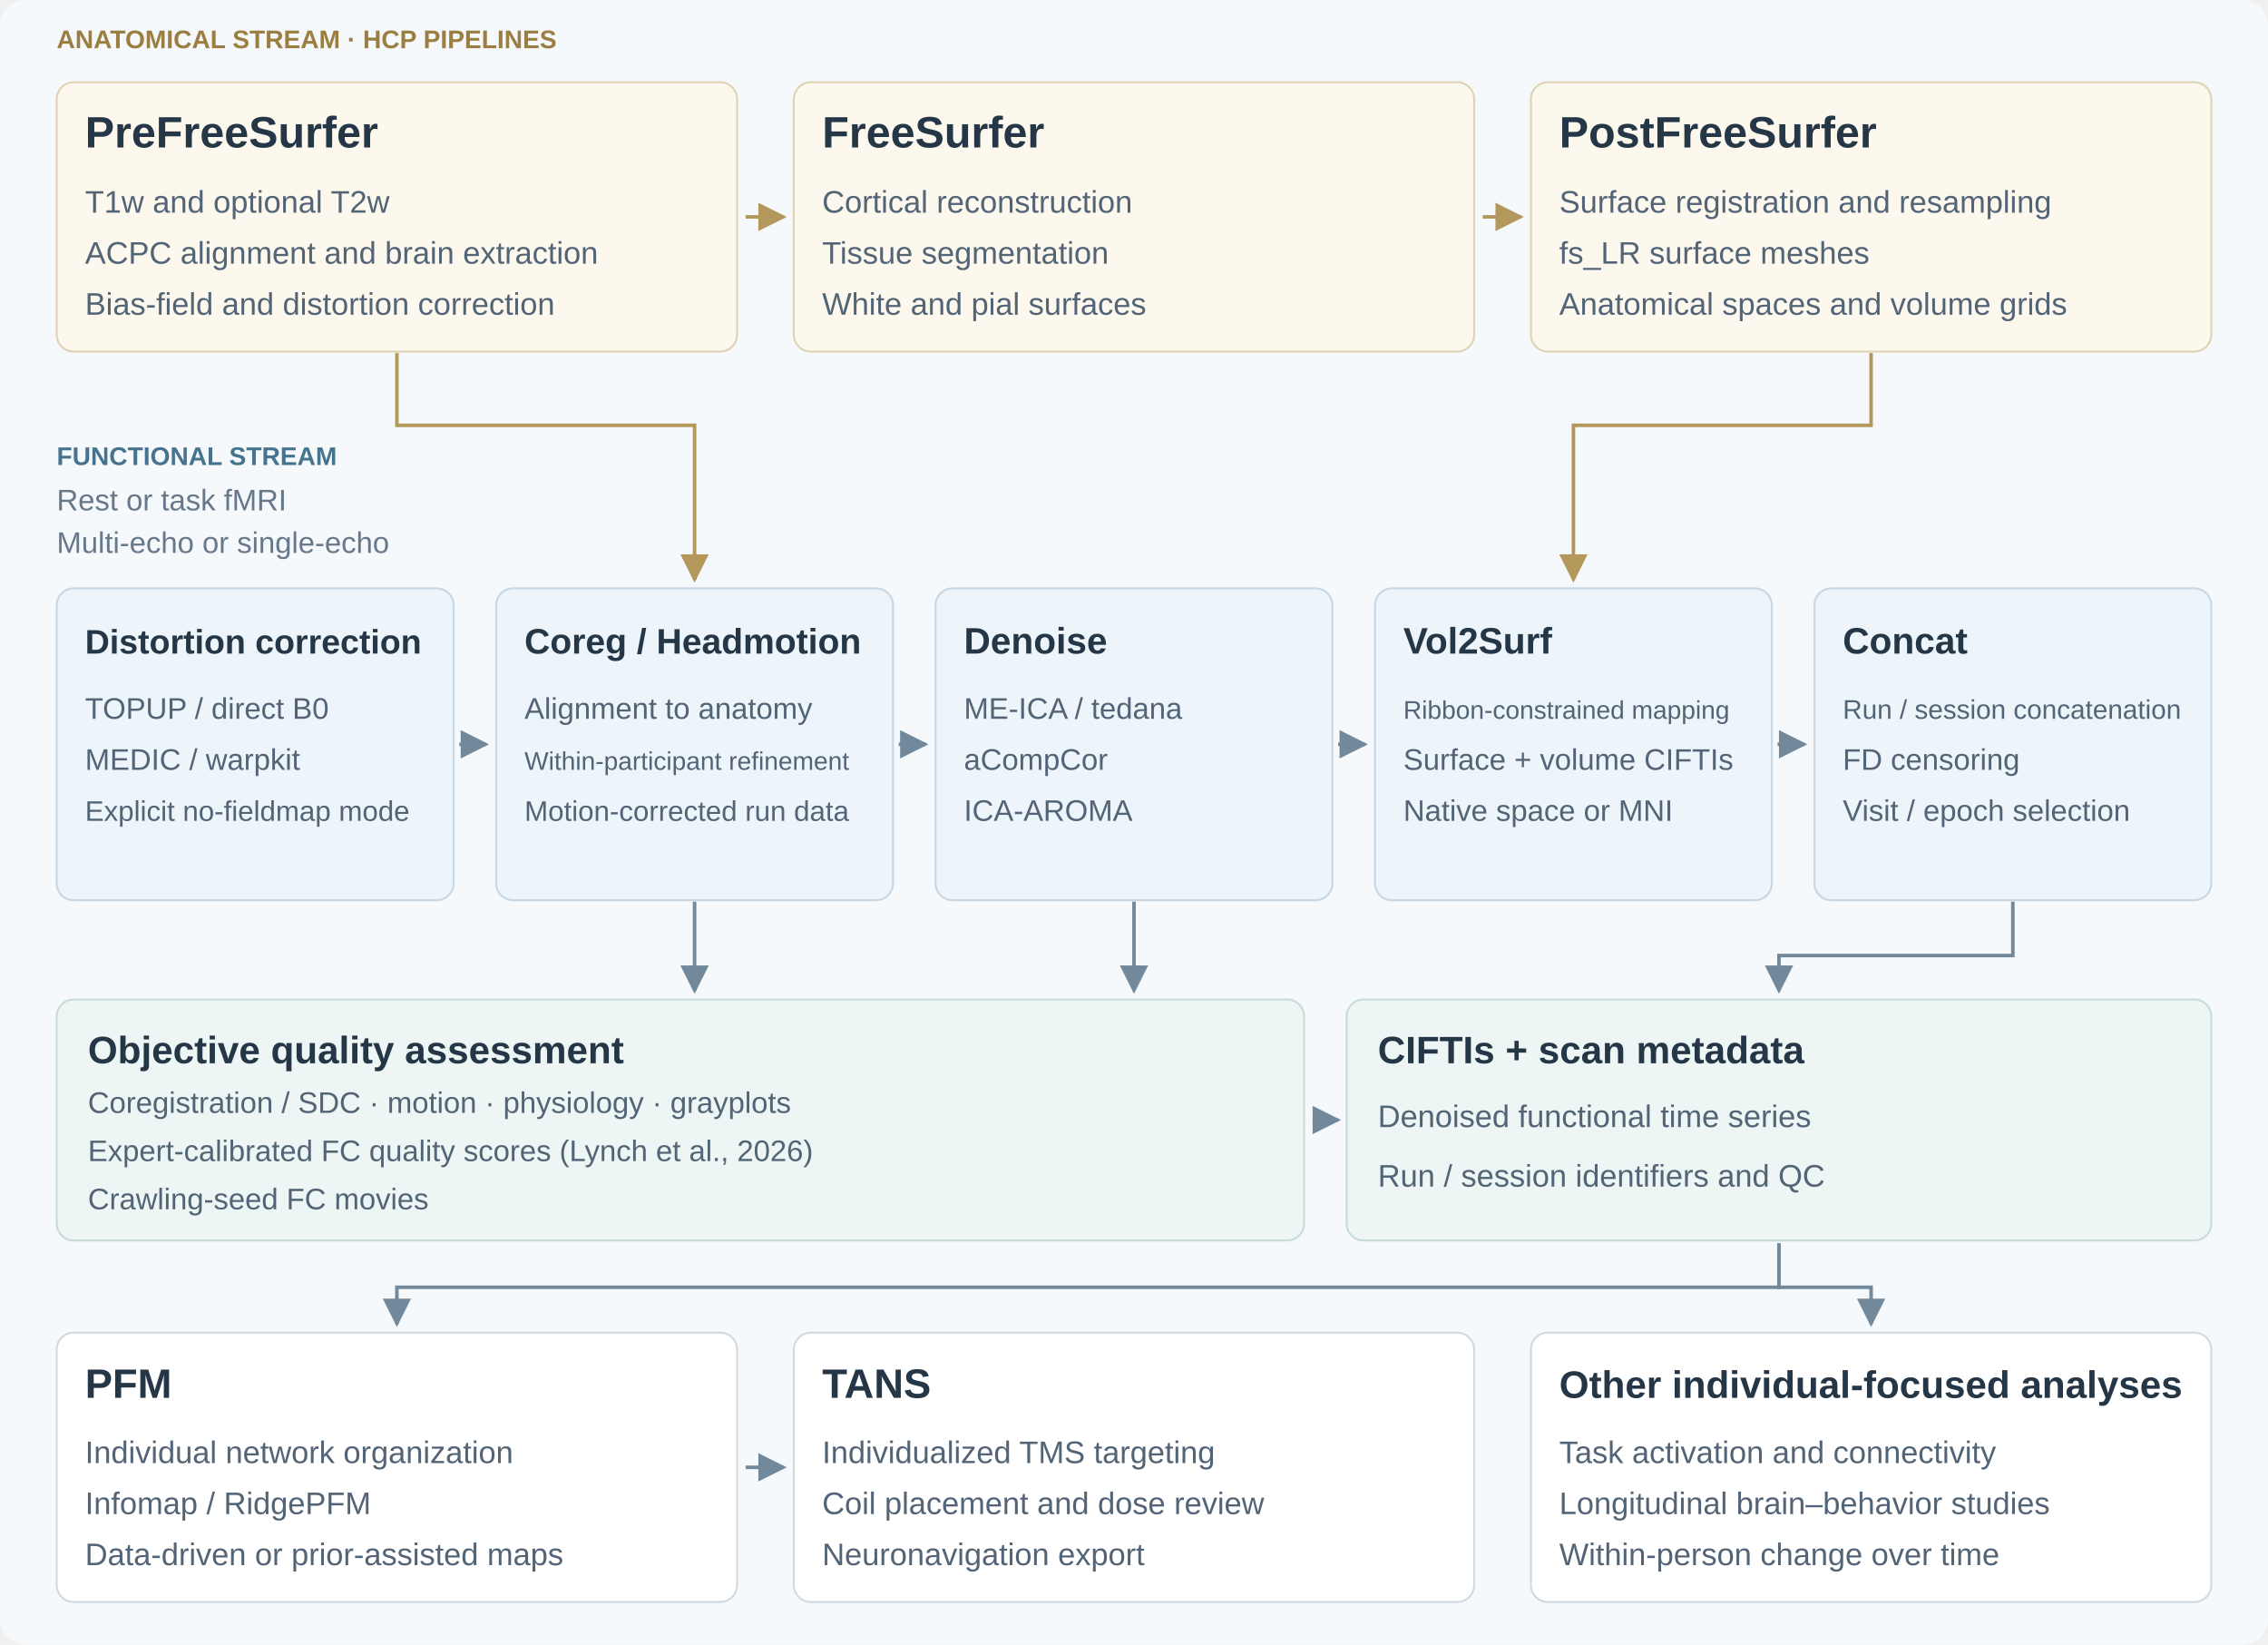
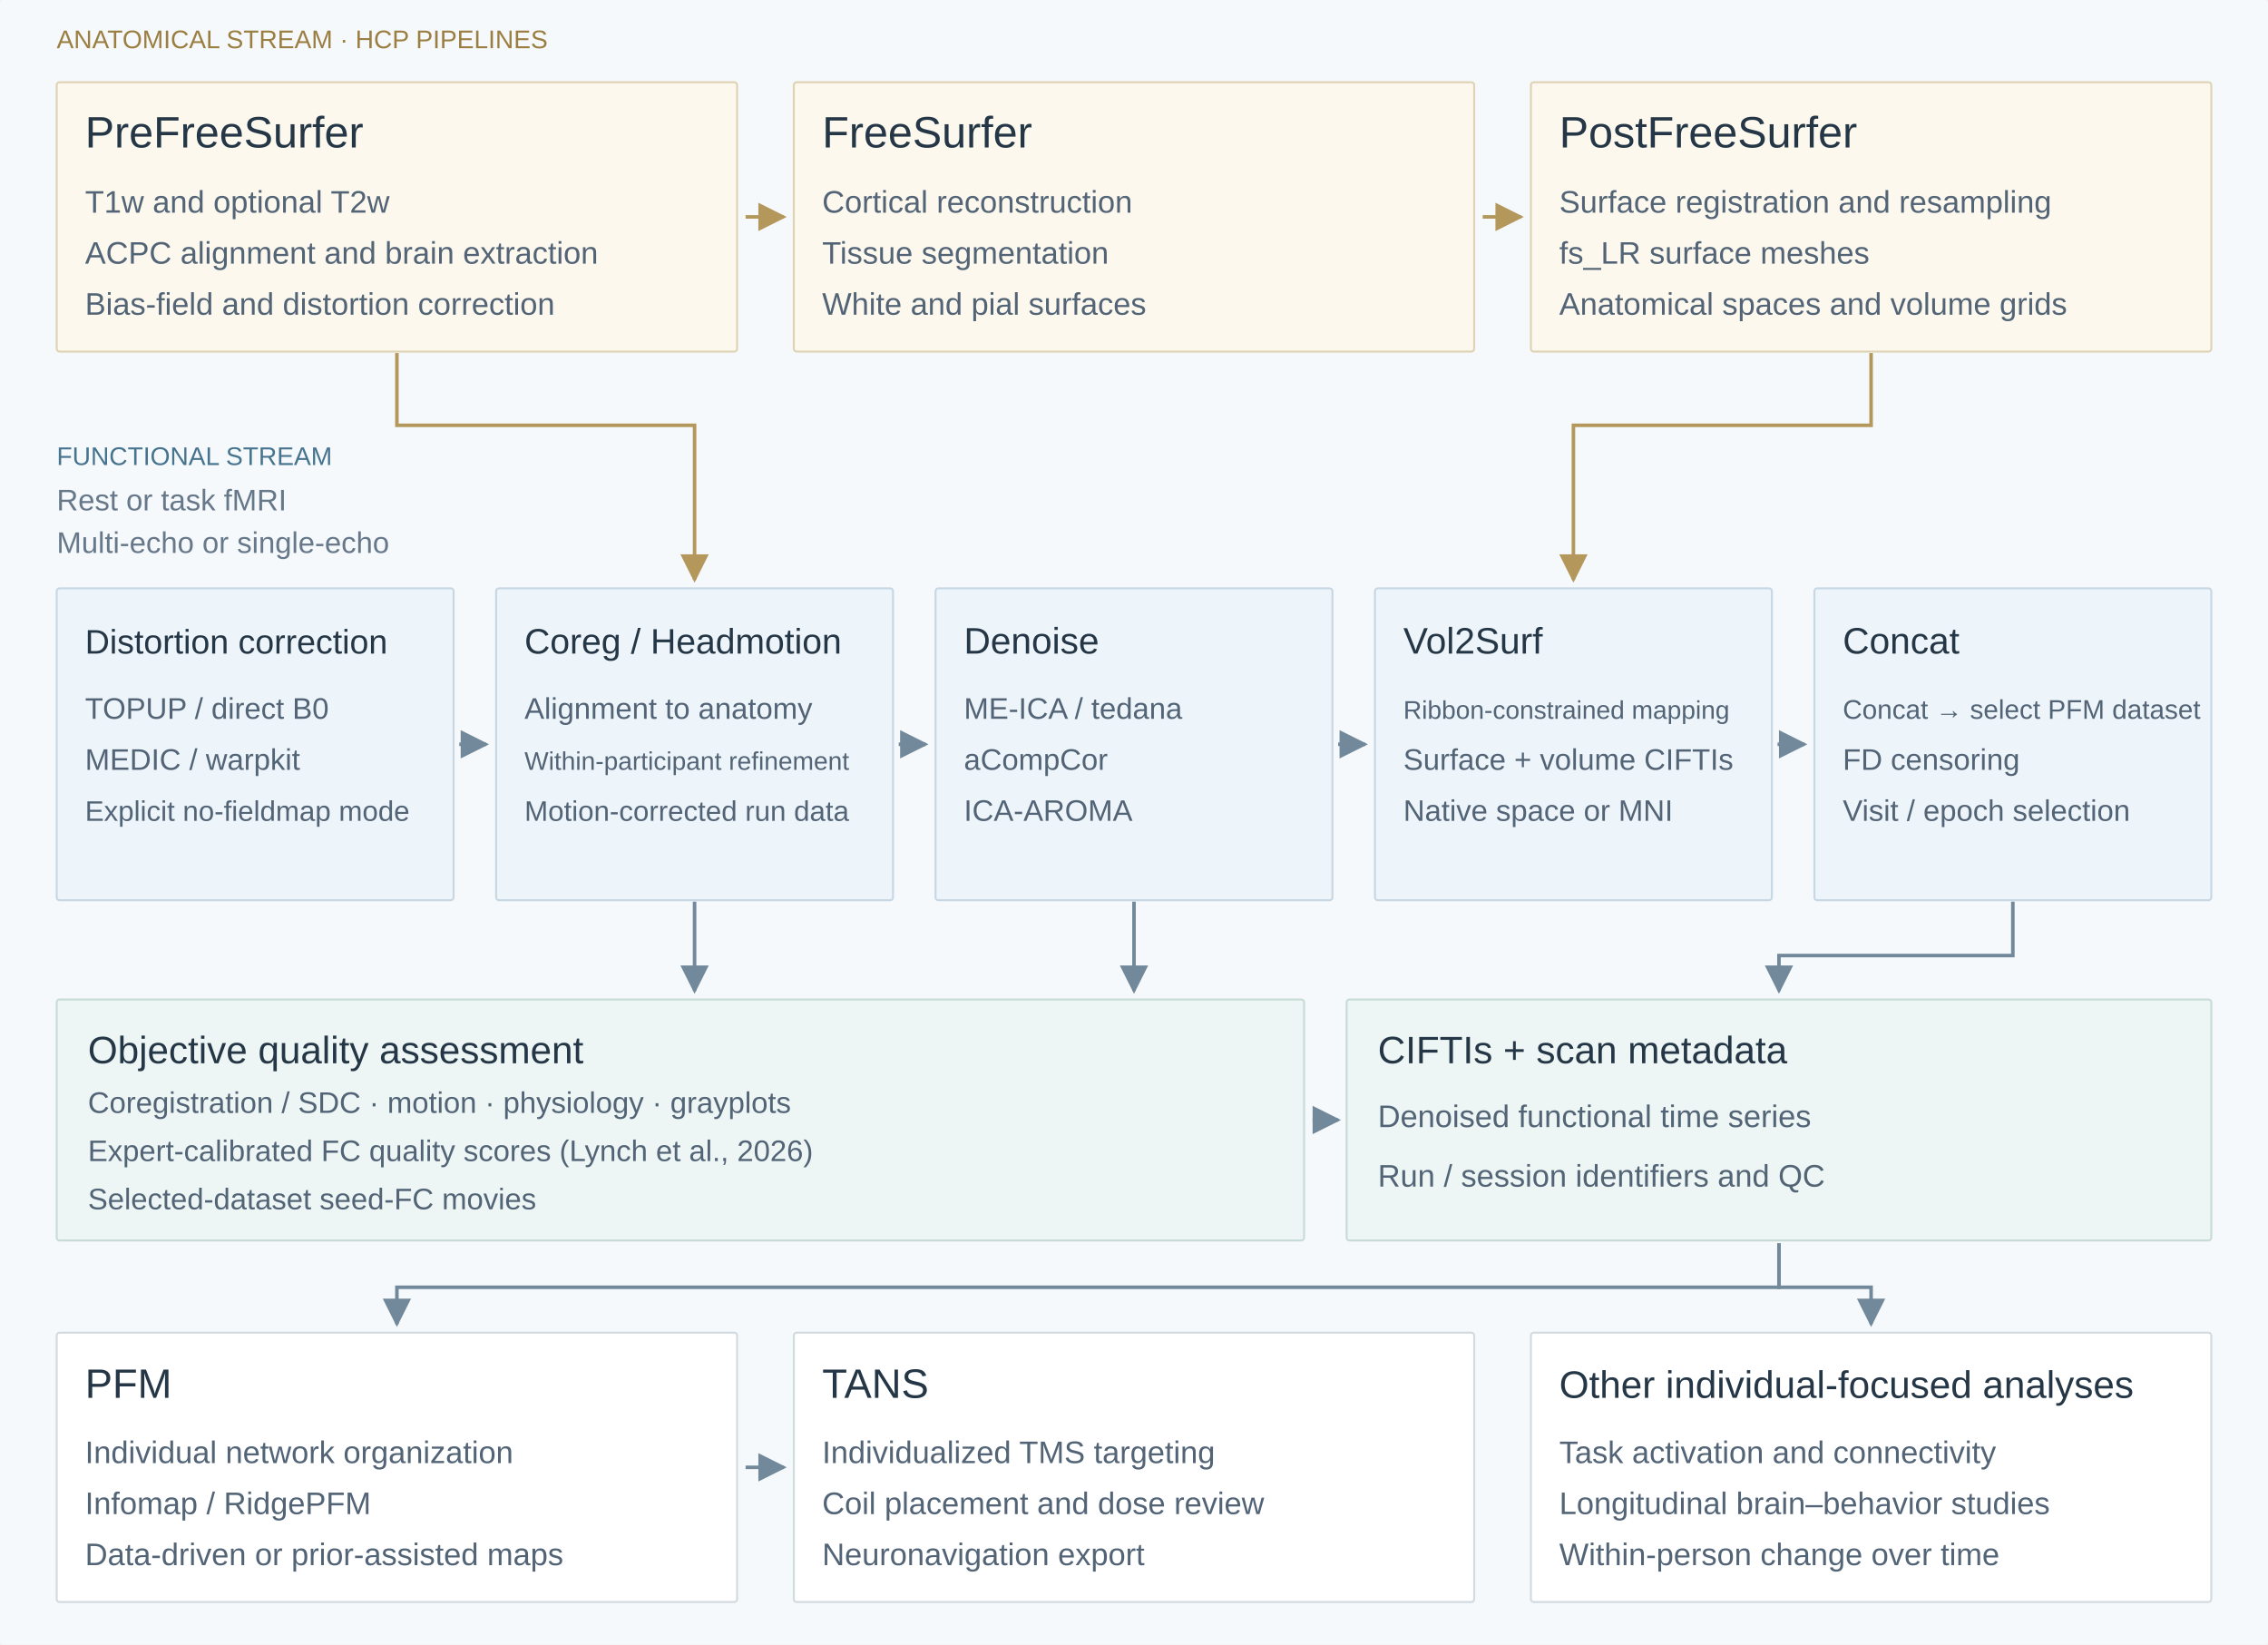
<svg xmlns="http://www.w3.org/2000/svg" width="1600" height="1160" viewBox="0 0 1600 1160" stroke="none" role="img" aria-labelledby="title desc">
  <defs>
    <marker id="a" viewBox="0 0 10 10" refX="9" refY="5" markerWidth="8" markerHeight="8" orient="auto">
      <path d="M0 0L10 5L0 10z" fill="#71899a" />
    </marker>
    <marker id="b" viewBox="0 0 10 10" refX="9" refY="5" markerWidth="8" markerHeight="8" orient="auto">
      <path d="M0 0L10 5L0 10z" fill="#b3975b" />
    </marker>
  </defs>
-   <rect width="1600" height="1160" rx="18" fill="#f6f9fb" />
-   <g font-family="Arial, Helvetica, sans-serif" fill="#253746">
-     <text x="40" y="34" font-size="18" fill="#9b7e42" font-weight="700">ANATOMICAL STREAM · HCP PIPELINES</text>
-     <rect x="40" y="58" width="480" height="190" rx="12" fill="#fcf8ed" stroke="#dfd3b5" stroke-width="1.4" />
-     <text x="60" y="104" font-size="31" fill="#253746" font-weight="700">PreFreeSurfer</text>
+   <rect width="1600" height="1160" rx="2" fill="#f6f9fb" />
+   <g font-family="Arial, sans-serif" fill="#253746">
+     <text x="40" y="34" font-size="18" fill="#9b7e42" font-weight="500">ANATOMICAL STREAM · HCP PIPELINES</text>
+     <rect x="40" y="58" width="480" height="190" rx="2" fill="#fcf8ed" stroke="#dfd3b5" stroke-width="1.4" />
+     <text x="60" y="104" font-size="31" fill="#253746" font-weight="500">PreFreeSurfer</text>
    <text x="60" y="150" font-size="22" fill="#526476">T1w and optional T2w</text>
    <text x="60" y="186" font-size="22" fill="#526476">ACPC alignment and brain extraction</text>
    <text x="60" y="222" font-size="22" fill="#526476">Bias-field and distortion correction</text>
-     <rect x="560" y="58" width="480" height="190" rx="12" fill="#fcf8ed" stroke="#dfd3b5" stroke-width="1.4" />
-     <text x="580" y="104" font-size="31" fill="#253746" font-weight="700">FreeSurfer</text>
+     <rect x="560" y="58" width="480" height="190" rx="2" fill="#fcf8ed" stroke="#dfd3b5" stroke-width="1.4" />
+     <text x="580" y="104" font-size="31" fill="#253746" font-weight="500">FreeSurfer</text>
    <text x="580" y="150" font-size="22" fill="#526476">Cortical reconstruction</text>
    <text x="580" y="186" font-size="22" fill="#526476">Tissue segmentation</text>
    <text x="580" y="222" font-size="22" fill="#526476">White and pial surfaces</text>
-     <rect x="1080" y="58" width="480" height="190" rx="12" fill="#fcf8ed" stroke="#dfd3b5" stroke-width="1.4" />
-     <text x="1100" y="104" font-size="31" fill="#253746" font-weight="700">PostFreeSurfer</text>
+     <rect x="1080" y="58" width="480" height="190" rx="2" fill="#fcf8ed" stroke="#dfd3b5" stroke-width="1.4" />
+     <text x="1100" y="104" font-size="31" fill="#253746" font-weight="500">PostFreeSurfer</text>
    <text x="1100" y="150" font-size="22" fill="#526476">Surface registration and resampling</text>
    <text x="1100" y="186" font-size="22" fill="#526476">fs_LR surface meshes</text>
    <text x="1100" y="222" font-size="22" fill="#526476">Anatomical spaces and volume grids</text>
    <path d="M526 153H553" fill="none" stroke="#b3975b" stroke-width="2.5" marker-end="url(#b)" />
    <path d="M1046 153H1073" fill="none" stroke="#b3975b" stroke-width="2.5" marker-end="url(#b)" />
    <path d="M280 249V300H490V409" fill="none" stroke="#b3975b" stroke-width="2.5" marker-end="url(#b)" />
    <path d="M1320 249V300H1110V409" fill="none" stroke="#b3975b" stroke-width="2.5" marker-end="url(#b)" />
-     <text x="40" y="328" font-size="18" fill="#46748f" font-weight="700">FUNCTIONAL STREAM</text>
+     <text x="40" y="328" font-size="18" fill="#46748f" font-weight="500">FUNCTIONAL STREAM</text>
    <text x="40" y="360" font-size="21" fill="#66788a">Rest or task fMRI</text>
    <text x="40" y="390" font-size="21" fill="#66788a">Multi-echo or single-echo</text>
-     <rect x="40" y="415" width="280" height="220" rx="12" fill="#edf4fa" stroke="#c7d7e4" stroke-width="1.4" />
-     <text x="60" y="461" font-size="24" fill="#253746" font-weight="700">Distortion correction</text>
+     <rect x="40" y="415" width="280" height="220" rx="2" fill="#edf4fa" stroke="#c7d7e4" stroke-width="1.4" />
+     <text x="60" y="461" font-size="24" fill="#253746" font-weight="500">Distortion correction</text>
    <text x="60" y="507" font-size="21" fill="#526476">TOPUP / direct B0</text>
    <text x="60" y="543" font-size="21" fill="#526476">MEDIC / warpkit</text>
    <text x="60" y="579" font-size="20" fill="#526476">Explicit no-fieldmap mode</text>
-     <rect x="350" y="415" width="280" height="220" rx="12" fill="#edf4fa" stroke="#c7d7e4" stroke-width="1.4" />
-     <text x="370" y="461" font-size="25" fill="#253746" font-weight="700">Coreg / Headmotion</text>
+     <rect x="350" y="415" width="280" height="220" rx="2" fill="#edf4fa" stroke="#c7d7e4" stroke-width="1.4" />
+     <text x="370" y="461" font-size="25" fill="#253746" font-weight="500">Coreg / Headmotion</text>
    <text x="370" y="507" font-size="21" fill="#526476">Alignment to anatomy</text>
    <text x="370" y="543" font-size="18" fill="#526476">Within-participant refinement</text>
    <text x="370" y="579" font-size="20" fill="#526476">Motion-corrected run data</text>
-     <rect x="660" y="415" width="280" height="220" rx="12" fill="#edf4fa" stroke="#c7d7e4" stroke-width="1.4" />
-     <text x="680" y="461" font-size="26" fill="#253746" font-weight="700">Denoise</text>
+     <rect x="660" y="415" width="280" height="220" rx="2" fill="#edf4fa" stroke="#c7d7e4" stroke-width="1.4" />
+     <text x="680" y="461" font-size="26" fill="#253746" font-weight="500">Denoise</text>
    <text x="680" y="507" font-size="21" fill="#526476">ME-ICA / tedana</text>
    <text x="680" y="543" font-size="21" fill="#526476">aCompCor</text>
    <text x="680" y="579" font-size="21" fill="#526476">ICA-AROMA</text>
-     <rect x="970" y="415" width="280" height="220" rx="12" fill="#edf4fa" stroke="#c7d7e4" stroke-width="1.4" />
-     <text x="990" y="461" font-size="26" fill="#253746" font-weight="700">Vol2Surf</text>
+     <rect x="970" y="415" width="280" height="220" rx="2" fill="#edf4fa" stroke="#c7d7e4" stroke-width="1.4" />
+     <text x="990" y="461" font-size="26" fill="#253746" font-weight="500">Vol2Surf</text>
    <text x="990" y="507" font-size="18" fill="#526476">Ribbon-constrained mapping</text>
    <text x="990" y="543" font-size="21" fill="#526476">Surface + volume CIFTIs</text>
    <text x="990" y="579" font-size="21" fill="#526476">Native space or MNI</text>
-     <rect x="1280" y="415" width="280" height="220" rx="12" fill="#edf4fa" stroke="#c7d7e4" stroke-width="1.4" />
-     <text x="1300" y="461" font-size="26" fill="#253746" font-weight="700">Concat</text>
-     <text x="1300" y="507" font-size="19" fill="#526476">Run / session concatenation</text>
+     <rect x="1280" y="415" width="280" height="220" rx="2" fill="#edf4fa" stroke="#c7d7e4" stroke-width="1.4" />
+     <text x="1300" y="461" font-size="26" fill="#253746" font-weight="500">Concat</text>
+     <text x="1300" y="507" font-size="19" fill="#526476">Concat → select PFM dataset</text>
    <text x="1300" y="543" font-size="21" fill="#526476">FD censoring</text>
    <text x="1300" y="579" font-size="21" fill="#526476">Visit / epoch selection</text>
    <path d="M324 525H343" fill="none" stroke="#71899a" stroke-width="2.5" marker-end="url(#a)" />
    <path d="M634 525H653" fill="none" stroke="#71899a" stroke-width="2.5" marker-end="url(#a)" />
    <path d="M944 525H963" fill="none" stroke="#71899a" stroke-width="2.5" marker-end="url(#a)" />
    <path d="M1254 525H1273" fill="none" stroke="#71899a" stroke-width="2.5" marker-end="url(#a)" />
    <path d="M490 636V699" fill="none" stroke="#71899a" stroke-width="2.5" marker-end="url(#a)" />
    <path d="M800 636V699" fill="none" stroke="#71899a" stroke-width="2.5" marker-end="url(#a)" />
    <path d="M1420 636V674H1255V699" fill="none" stroke="#71899a" stroke-width="2.5" marker-end="url(#a)" />
    <g fill="#edf6f4" stroke="#c8dcd7" stroke-width="1.4">
-       <rect x="40" y="705" width="880" height="170" rx="12" />
-       <rect x="950" y="705" width="610" height="170" rx="12" />
+       <rect x="40" y="705" width="880" height="170" rx="2" />
+       <rect x="950" y="705" width="610" height="170" rx="2" />
    </g>
-     <text x="62" y="750" font-size="27" fill="#253746" font-weight="700">Objective quality assessment</text>
+     <text x="62" y="750" font-size="27" fill="#253746" font-weight="500">Objective quality assessment</text>
    <text x="62" y="785" font-size="21" fill="#526476">Coregistration / SDC · motion · physiology · grayplots</text>
    <text x="62" y="819" font-size="21" fill="#526476">Expert-calibrated FC quality scores (Lynch et al., 2026)</text>
-     <text x="62" y="853" font-size="21" fill="#526476">Crawling-seed FC movies</text>
-     <text x="972" y="750" font-size="27" fill="#253746" font-weight="700">CIFTIs + scan metadata</text>
+     <text x="62" y="853" font-size="21" fill="#526476">Selected-dataset seed-FC movies</text>
+     <text x="972" y="750" font-size="27" fill="#253746" font-weight="500">CIFTIs + scan metadata</text>
    <text x="972" y="795" font-size="22" fill="#526476">Denoised functional time series</text>
    <text x="972" y="837" font-size="22" fill="#526476">Run / session identifiers and QC</text>
    <path d="M926 790H944" fill="none" stroke="#71899a" stroke-width="2.5" marker-end="url(#a)" />
    <path d="M1255 877V908H280V934" fill="none" stroke="#71899a" stroke-width="2.5" marker-end="url(#a)" />
    <path d="M1255 877V908H1320V934" fill="none" stroke="#71899a" stroke-width="2.5" marker-end="url(#a)" />
-     <rect x="40" y="940" width="480" height="190" rx="12" fill="white" stroke="#d2dae0" stroke-width="1.4" />
-     <text x="60" y="986" font-size="29" fill="#253746" font-weight="700">PFM</text>
+     <rect x="40" y="940" width="480" height="190" rx="2" fill="white" stroke="#d2dae0" stroke-width="1.4" />
+     <text x="60" y="986" font-size="29" fill="#253746" font-weight="500">PFM</text>
    <text x="60" y="1032" font-size="22" fill="#526476">Individual network organization</text>
    <text x="60" y="1068" font-size="22" fill="#526476">Infomap / RidgePFM</text>
    <text x="60" y="1104" font-size="22" fill="#526476">Data-driven or prior-assisted maps</text>
-     <rect x="560" y="940" width="480" height="190" rx="12" fill="white" stroke="#d2dae0" stroke-width="1.4" />
-     <text x="580" y="986" font-size="29" fill="#253746" font-weight="700">TANS</text>
+     <rect x="560" y="940" width="480" height="190" rx="2" fill="white" stroke="#d2dae0" stroke-width="1.4" />
+     <text x="580" y="986" font-size="29" fill="#253746" font-weight="500">TANS</text>
    <text x="580" y="1032" font-size="22" fill="#526476">Individualized TMS targeting</text>
    <text x="580" y="1068" font-size="22" fill="#526476">Coil placement and dose review</text>
    <text x="580" y="1104" font-size="22" fill="#526476">Neuronavigation export</text>
-     <rect x="1080" y="940" width="480" height="190" rx="12" fill="white" stroke="#d2dae0" stroke-width="1.4" />
-     <text x="1100" y="986" font-size="27" fill="#253746" font-weight="700">Other individual-focused analyses</text>
+     <rect x="1080" y="940" width="480" height="190" rx="2" fill="white" stroke="#d2dae0" stroke-width="1.4" />
+     <text x="1100" y="986" font-size="27" fill="#253746" font-weight="500">Other individual-focused analyses</text>
    <text x="1100" y="1032" font-size="22" fill="#526476">Task activation and connectivity</text>
    <text x="1100" y="1068" font-size="22" fill="#526476">Longitudinal brain–behavior studies</text>
    <text x="1100" y="1104" font-size="22" fill="#526476">Within-person change over time</text>
    <path d="M526 1035H553" fill="none" stroke="#71899a" stroke-width="2.5" marker-end="url(#a)" />
  </g>
</svg>
